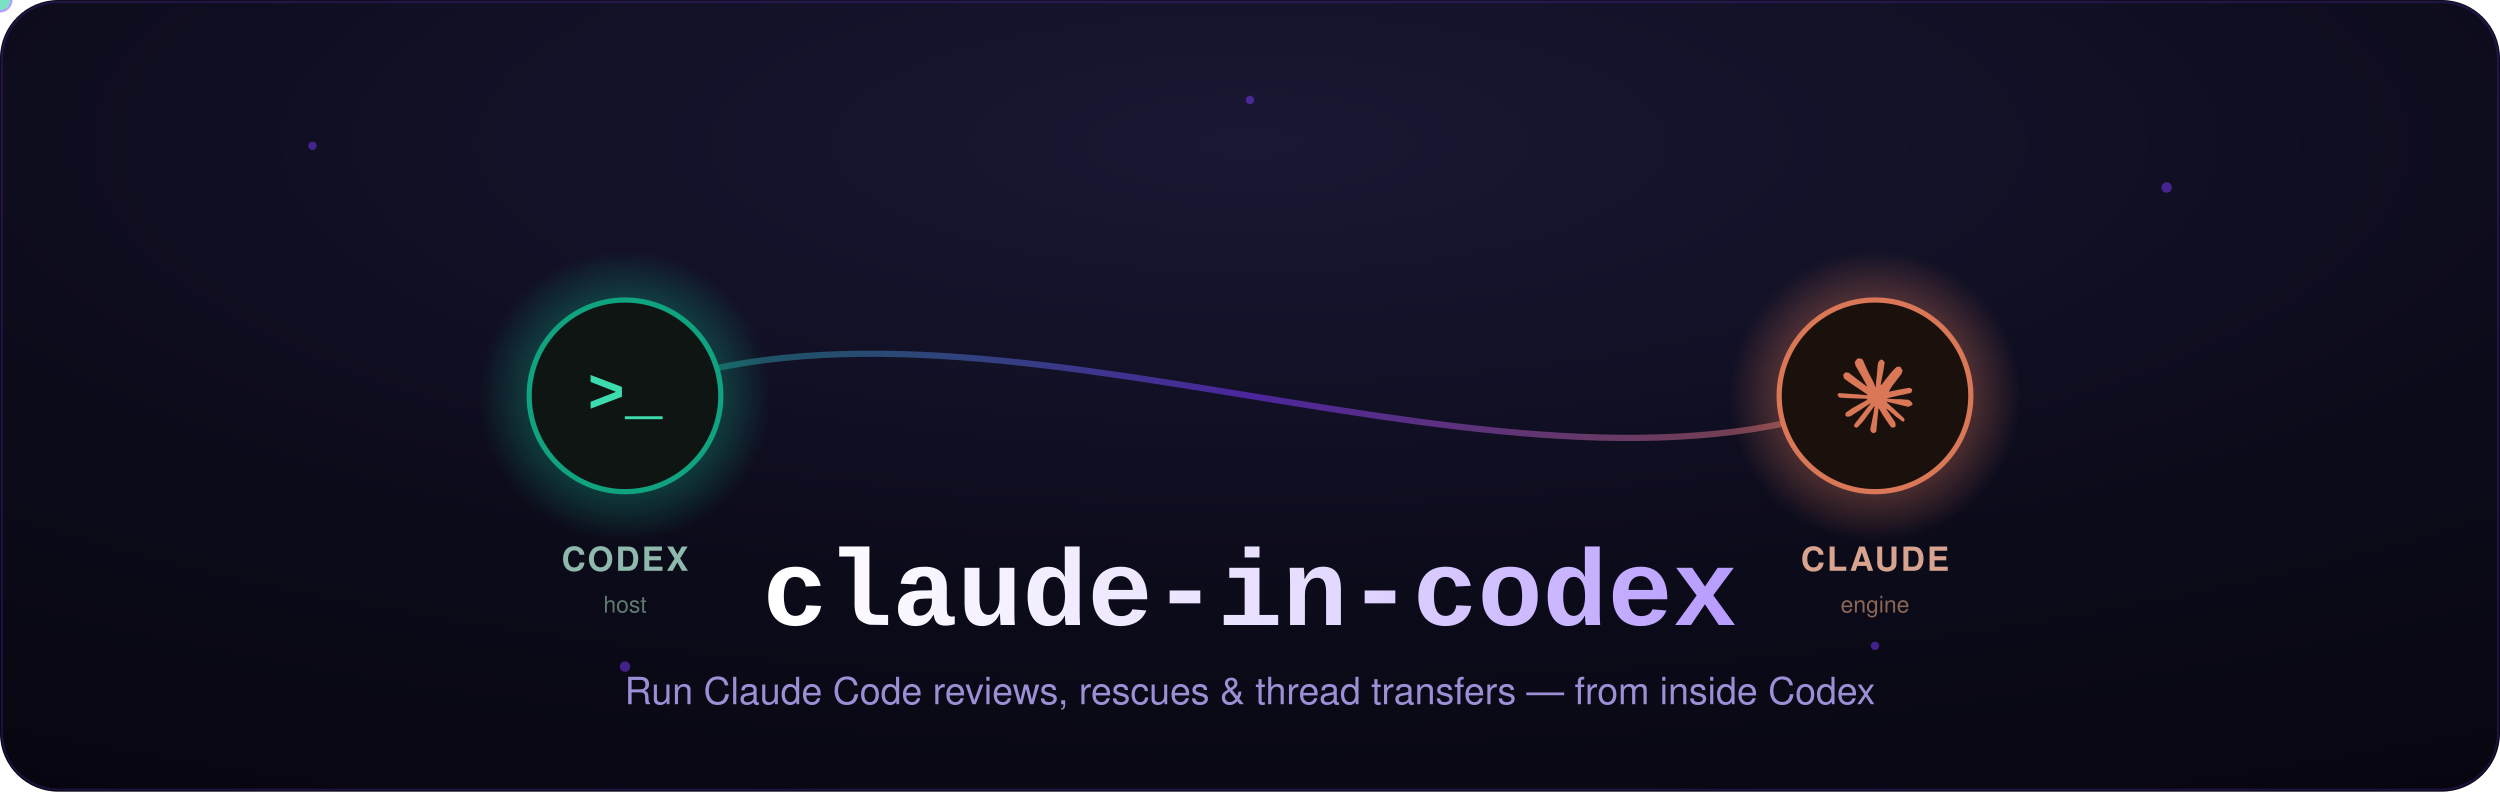
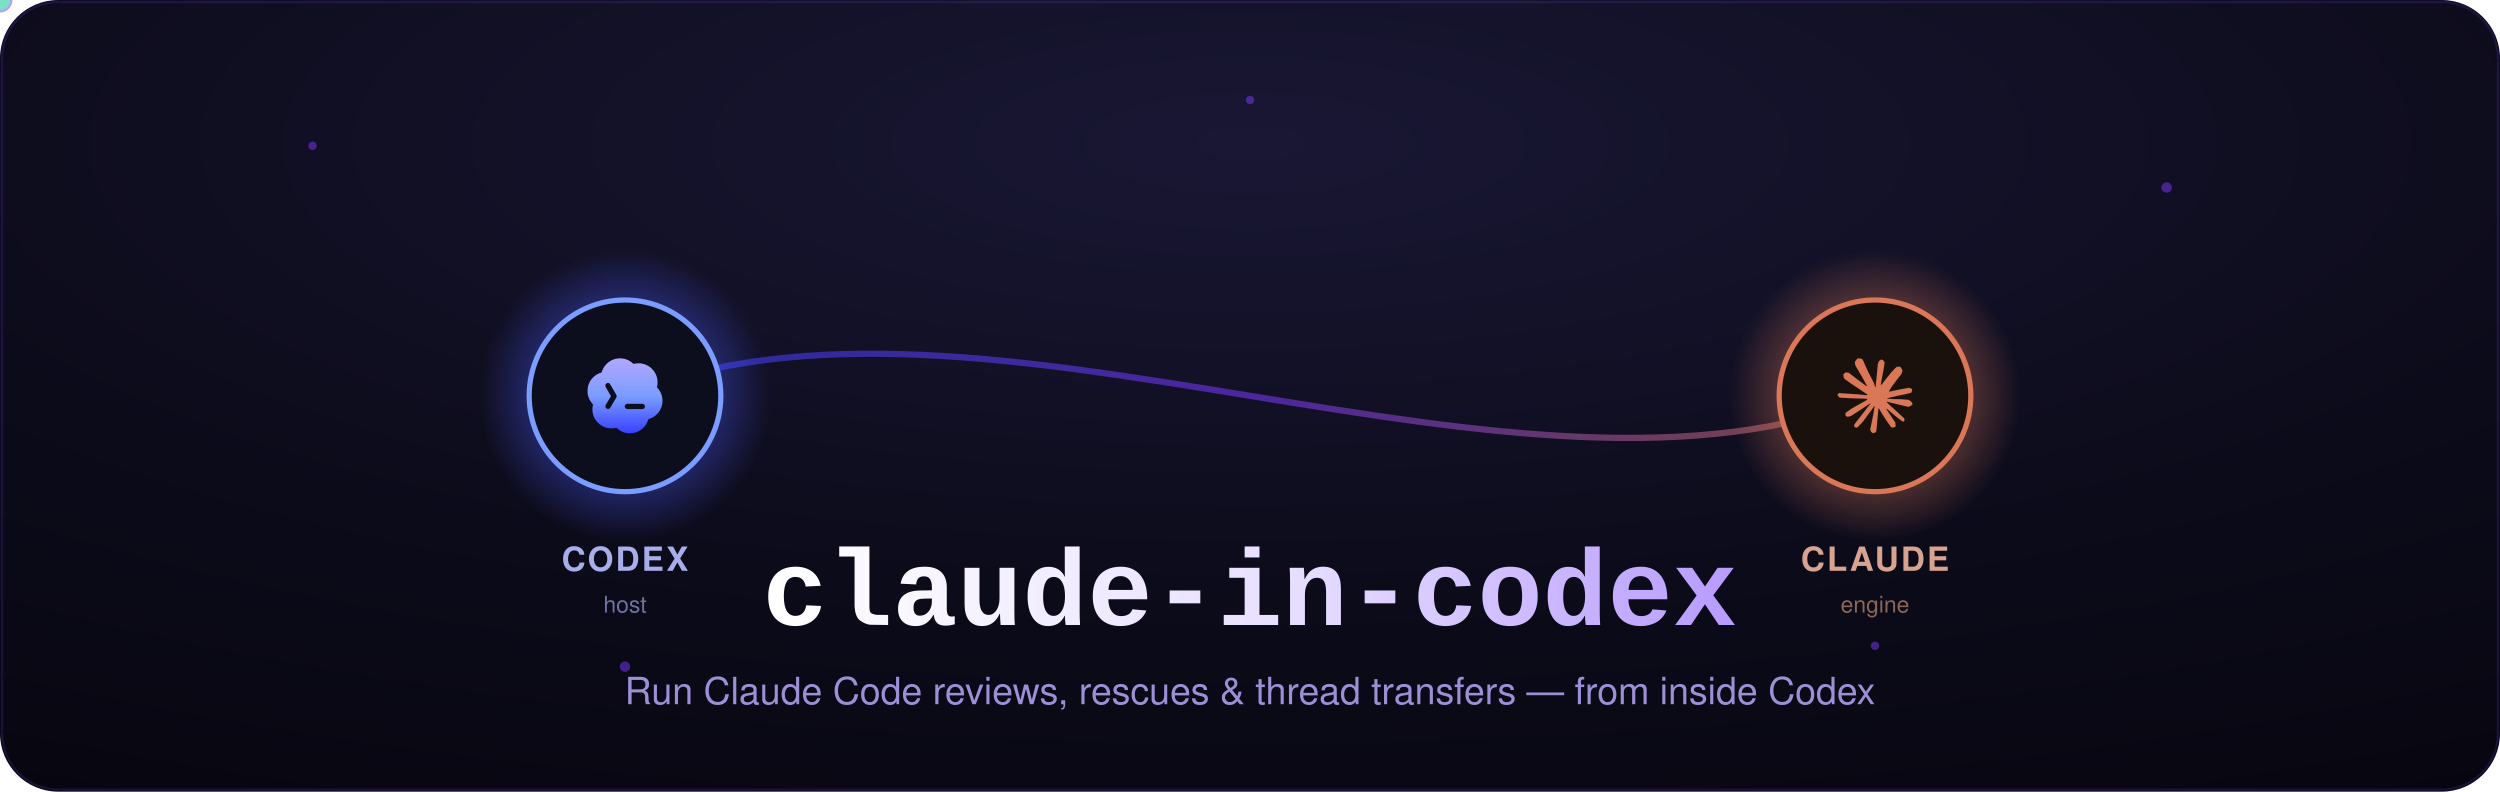
<svg xmlns="http://www.w3.org/2000/svg" width="1200" height="380" viewBox="0 0 1200 380" role="img" aria-label="claude-in-codex — run Claude Code from inside Codex">
  <defs>
    <radialGradient id="bg" cx="50%" cy="18%" r="95%">
      <stop offset="0%" stop-color="#191734" />
      <stop offset="60%" stop-color="#0C0B1A" />
      <stop offset="100%" stop-color="#070610" />
    </radialGradient>
    <linearGradient id="wire" x1="0" y1="0" x2="1" y2="0">
-       <stop offset="0%" stop-color="#10A37F" />
+       <stop offset="0%" stop-color="#3941FF" />
      <stop offset="50%" stop-color="#7B39FE" />
      <stop offset="100%" stop-color="#D97757" />
+     </linearGradient>
+     <linearGradient id="codexBrand" x1="0" y1="0" x2="0" y2="1">
+       <stop offset="0%" stop-color="#B1A7FF" />
+       <stop offset="50%" stop-color="#7A9DFF" />
+       <stop offset="100%" stop-color="#3941FF" />
    </linearGradient>
    <linearGradient id="title" x1="0" y1="0" x2="1" y2="0">
      <stop offset="0%" stop-color="#FFFFFF" />
      <stop offset="55%" stop-color="#E7DEFF" />
      <stop offset="100%" stop-color="#B79BFF" />
    </linearGradient>
    <radialGradient id="codexGlow" cx="50%" cy="50%" r="50%">
-       <stop offset="0%" stop-color="#10A37F" stop-opacity=".9" />
-       <stop offset="100%" stop-color="#10A37F" stop-opacity="0" />
+       <stop offset="0%" stop-color="#4A5BFF" stop-opacity=".9" />
+       <stop offset="100%" stop-color="#4A5BFF" stop-opacity="0" />
    </radialGradient>
    <radialGradient id="claudeGlow" cx="50%" cy="50%" r="50%">
      <stop offset="0%" stop-color="#D97757" stop-opacity=".9" />
      <stop offset="100%" stop-color="#D97757" stop-opacity="0" />
    </radialGradient>
    <filter id="soft" x="-60%" y="-60%" width="220%" height="220%">
      <feGaussianBlur stdDeviation="6" />
    </filter>
    <style>
      .mono { font-family: "SFMono-Regular", "JetBrains Mono", Consolas, "Liberation Mono", monospace; }
      .sans { font-family: "Segoe UI", Helvetica, Arial, sans-serif; }
      @keyframes breathe { 0%,100% { opacity:.35 } 50% { opacity:.9 } }
      @keyframes float { 0%,100% { transform: translateY(0) } 50% { transform: translateY(-10px) } }
      .halo { animation: breathe 4s ease-in-out infinite; }
      .drift { animation: float 6s ease-in-out infinite; }
    </style>
  </defs>
  <rect width="1200" height="380" rx="28" fill="url(#bg)" />
  <rect x="1" y="1" width="1198" height="378" rx="27" fill="none" stroke="#7B39FE" stroke-opacity=".18" />
  <g fill="#7B39FE" opacity=".5">
    <circle class="drift" cx="150" cy="70" r="2" style="animation-delay:0s" />
    <circle class="drift" cx="1040" cy="90" r="2.5" style="animation-delay:1.5s" />
    <circle class="drift" cx="600" cy="48" r="2" style="animation-delay:2.4s" />
    <circle class="drift" cx="300" cy="320" r="2.5" style="animation-delay:.8s" />
    <circle class="drift" cx="900" cy="310" r="2" style="animation-delay:3s" />
  </g>
  <path id="link" d="M 300 190 C 470 120, 730 260, 900 190" fill="none" stroke="url(#wire)" stroke-width="3" stroke-opacity=".55" stroke-linecap="round" />
  <circle r="6" fill="#B79BFF">
    <animateMotion dur="2.6s" repeatCount="indefinite" rotate="auto" keyPoints="0;1" keyTimes="0;1" calcMode="spline" keySplines="0.4 0 0.2 1">
      <mpath href="#link" />
    </animateMotion>
    <animate attributeName="opacity" values="0;1;1;0" keyTimes="0;0.1;0.9;1" dur="2.6s" repeatCount="indefinite" />
  </circle>
  <circle r="5" fill="#7BE0C4">
    <animateMotion dur="2.6s" begin="1.3s" repeatCount="indefinite" rotate="auto" keyPoints="1;0" keyTimes="0;1" calcMode="spline" keySplines="0.4 0 0.2 1">
      <mpath href="#link" />
    </animateMotion>
    <animate attributeName="opacity" values="0;1;1;0" keyTimes="0;0.1;0.9;1" dur="2.6s" begin="1.3s" repeatCount="indefinite" />
  </circle>
  <g transform="translate(300 190)">
    <circle class="halo" r="70" fill="url(#codexGlow)" />
-     <circle r="46" fill="#0E1512" stroke="#10A37F" stroke-width="2.5" />
-     <text x="0" y="8" text-anchor="middle" class="mono" font-size="30" fill="#3DDBB0" font-weight="700">&gt;_</text>
-     <text x="0" y="84" text-anchor="middle" class="sans" font-size="16" fill="#8FB9AC" font-weight="600" letter-spacing="1">CODEX</text>
-     <text x="0" y="104" text-anchor="middle" class="sans" font-size="11" fill="#5E7A70">host</text>
+     <circle r="46" fill="#0C0E1E" stroke="#7A9DFF" stroke-width="2.5" />
+     <g transform="translate(-18 -18) scale(1.5)" fill="url(#codexBrand)" fill-rule="evenodd">
+       <path d="M8.086.457a6.105 6.105 0 013.046-.415c1.333.153 2.521.72 3.564 1.7a.117.117 0 00.107.029c1.408-.346 2.762-.224 4.061.366l.063.03.154.076c1.357.703 2.33 1.77 2.918 3.198.278.679.418 1.388.421 2.126a5.655 5.655 0 01-.18 1.631.167.167 0 00.04.155 5.982 5.982 0 011.578 2.891c.385 1.901-.01 3.615-1.183 5.14l-.182.22a6.063 6.063 0 01-2.934 1.851.162.162 0 00-.108.102c-.255.736-.511 1.364-.987 1.992-1.199 1.582-2.962 2.462-4.948 2.451-1.583-.008-2.986-.587-4.21-1.736a.145.145 0 00-.14-.032c-.518.167-1.04.191-1.604.185a5.924 5.924 0 01-2.595-.622 6.058 6.058 0 01-2.146-1.781c-.203-.269-.404-.522-.551-.821a7.74 7.74 0 01-.495-1.283 6.11 6.11 0 01-.017-3.064.166.166 0 00.008-.074.115.115 0 00-.037-.064 5.958 5.958 0 01-1.38-2.202 5.196 5.196 0 01-.333-1.589 6.915 6.915 0 01.188-2.132c.45-1.484 1.309-2.648 2.577-3.493.282-.188.55-.334.802-.438.286-.12.573-.22.861-.304a.129.129 0 00.087-.087A6.016 6.016 0 015.635 2.31C6.315 1.464 7.132.846 8.086.457zm-.804 7.85a.848.848 0 00-1.473.842l1.694 2.965-1.688 2.848a.849.849 0 001.46.864l1.94-3.272a.849.849 0 00.007-.854l-1.94-3.393zm5.446 6.24a.849.849 0 000 1.695h4.848a.849.849 0 000-1.696h-4.848z" />
+     </g>
+     <text x="0" y="84" text-anchor="middle" class="sans" font-size="16" fill="#A7AEEA" font-weight="600" letter-spacing="1">CODEX</text>
+     <text x="0" y="104" text-anchor="middle" class="sans" font-size="11" fill="#6E72A0">host</text>
  </g>
  <g transform="translate(900 190)">
    <circle class="halo" r="70" fill="url(#claudeGlow)" style="animation-delay:2s" />
    <circle r="46" fill="#1A110D" stroke="#D97757" stroke-width="2.5" />
    <g transform="translate(-18 -18) scale(1.5)" fill="#D97757">
      <path d="m4.714 15.956 4.717-2.647.079-.231-.079-.128h-.231l-.789-.049-2.696-.073-2.337-.097-2.265-.121-.571-.121-.534-.704.055-.352.48-.322.686.061 1.518.103 2.277.158 1.651.097 2.447.255h.389l.055-.158-.134-.097-.103-.097L6.973 9.836l-2.55-1.688-1.336-.971-.723-.492-.364-.461-.158-1.008.656-.723.88.061.225.061.892.686 1.906 1.475 2.489 1.834.364.303.146-.103.018-.073-.164-.273-1.354-2.447-1.445-2.489-.643-1.032-.17-.619c-.061-.255-.103-.467-.103-.729L6.287.134 6.7 0l.996.134.419.364.619 1.415 1.002 2.228 1.554 3.03.455.898.243.832.091.255h.158v-.146l.128-1.706.237-2.095.231-2.696.079-.759.376-.911.747-.492.583.279.48.686-.067.443-.285 1.852-.559 2.902-.364 1.943h.212l.243-.243.984-1.305 1.651-2.064.729-.82.85-.905.546-.431h1.032l.759 1.129-.34 1.166-1.062 1.348-.88 1.141-1.263 1.7-.789 1.36.073.109.188-.018 2.853-.607 1.542-.279 1.84-.316.832.389.091.395-.328.807-1.967.486-2.307.461-3.436.814-.043.03.049.061 1.548.146.662.036h1.621l3.018.225.789.522.474.638-.079.486-1.214.619-1.639-.389-3.825-.911-1.311-.328h-.182v.109l1.093 1.069 2.003 1.809 2.507 2.331.128.577-.322.455-.34-.049-2.204-1.657-.85-.747-1.925-1.621h-.128v.17l.443.65 2.344 3.521.121 1.081-.17.352-.607.212-.668-.121-1.372-1.925L14.38 17.959l-1.141-1.943-.14.079-.674 7.255-.316.37-.729.279-.607-.461-.322-.747.322-1.475.389-1.925.316-1.53.285-1.9.17-.631-.012-.043-.14.018-1.433 1.967-2.18 2.945-1.724 1.846-.413.164-.716-.37.067-.662.401-.589 2.386-3.036 1.439-1.882.929-1.087-.006-.158h-.055l-6.338 4.116-1.129.146-.486-.455.061-.747.231-.243 1.906-1.311Z" />
    </g>
    <text x="0" y="84" text-anchor="middle" class="sans" font-size="16" fill="#D9A48F" font-weight="600" letter-spacing="1">CLAUDE</text>
    <text x="0" y="104" text-anchor="middle" class="sans" font-size="11" fill="#8A6656">engine</text>
  </g>
  <text x="600" y="300" text-anchor="middle" class="mono" font-size="52" font-weight="800" fill="url(#title)">claude-in-codex</text>
  <text x="600" y="338" text-anchor="middle" class="sans" font-size="18" fill="#9C8FD6">Run Claude Code reviews, rescues &amp; thread transfers — from inside Codex</text>
</svg>
